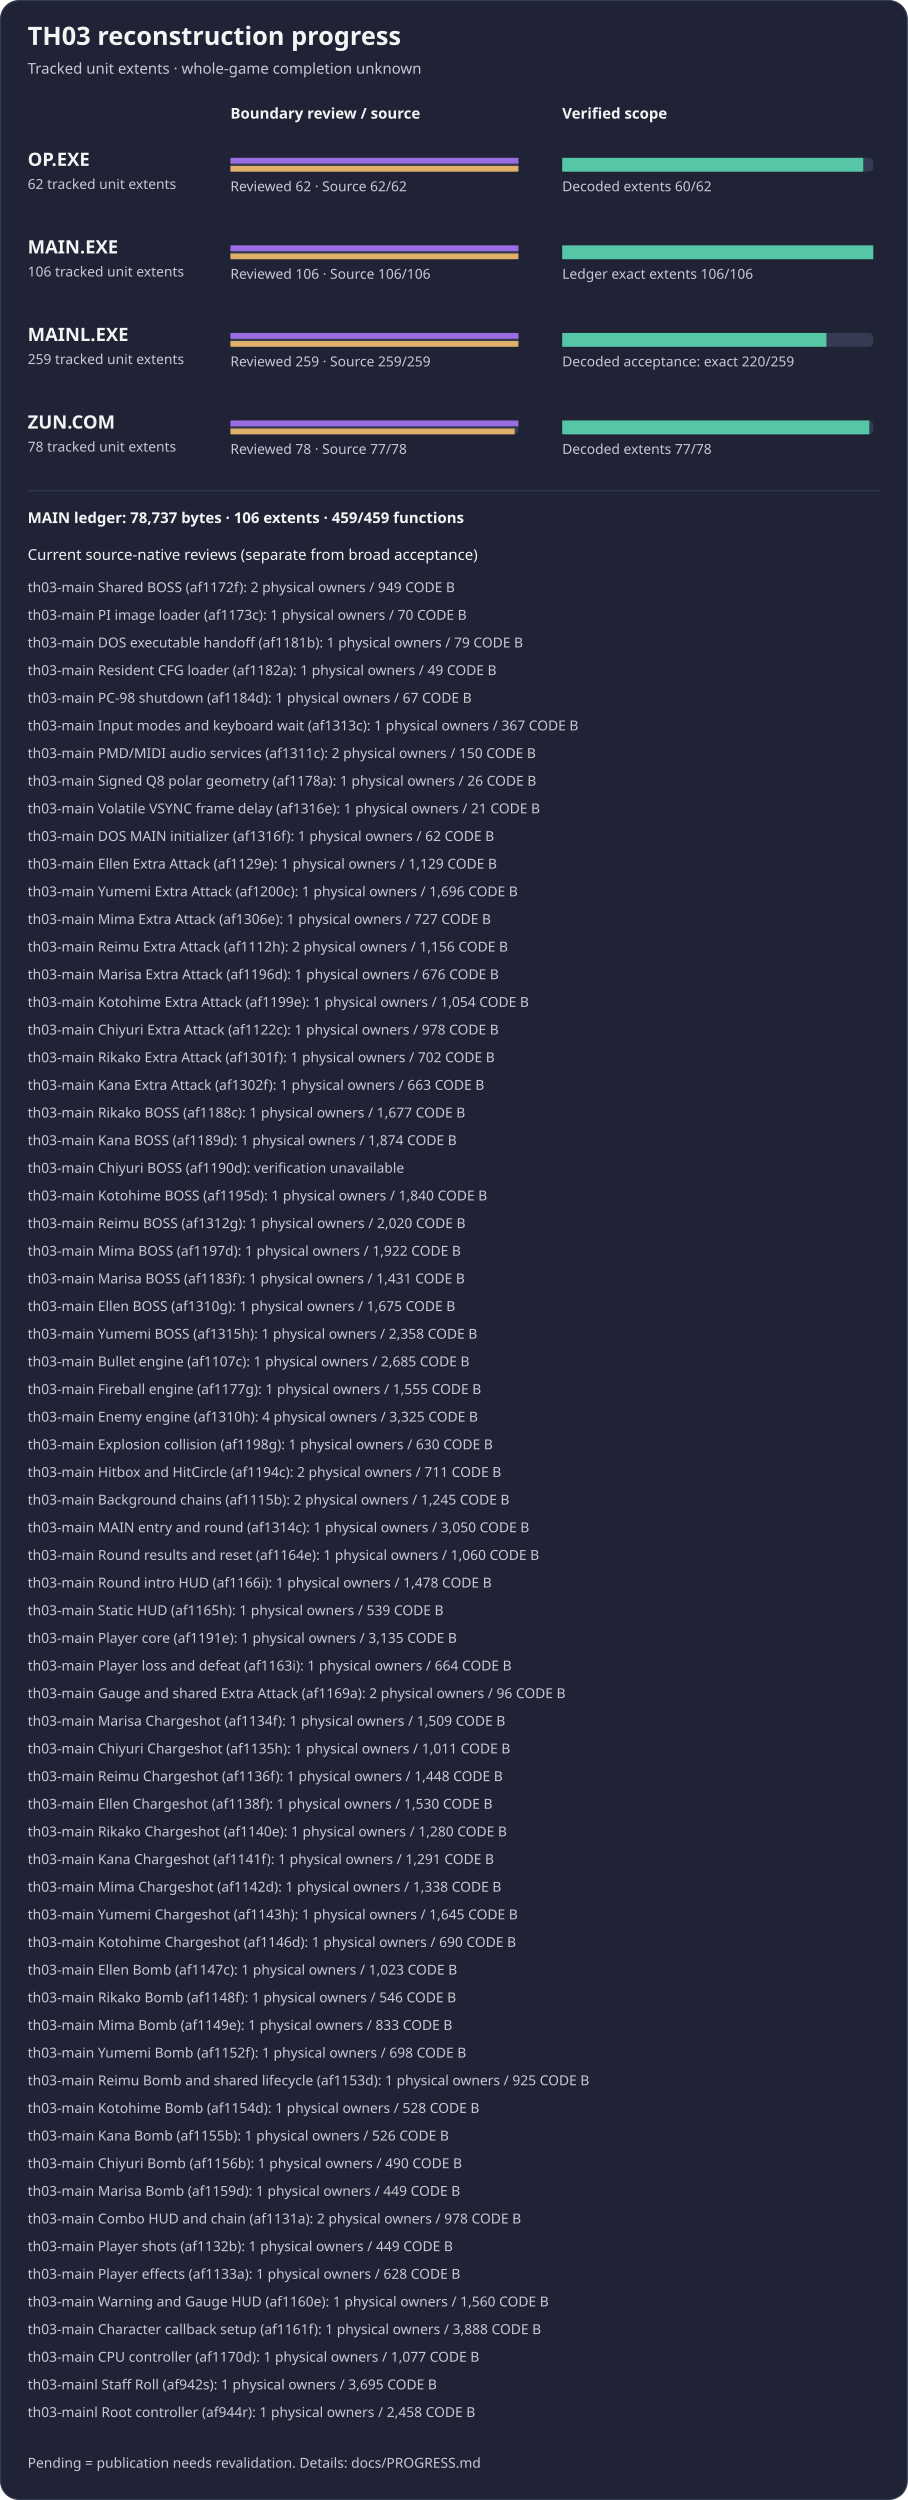
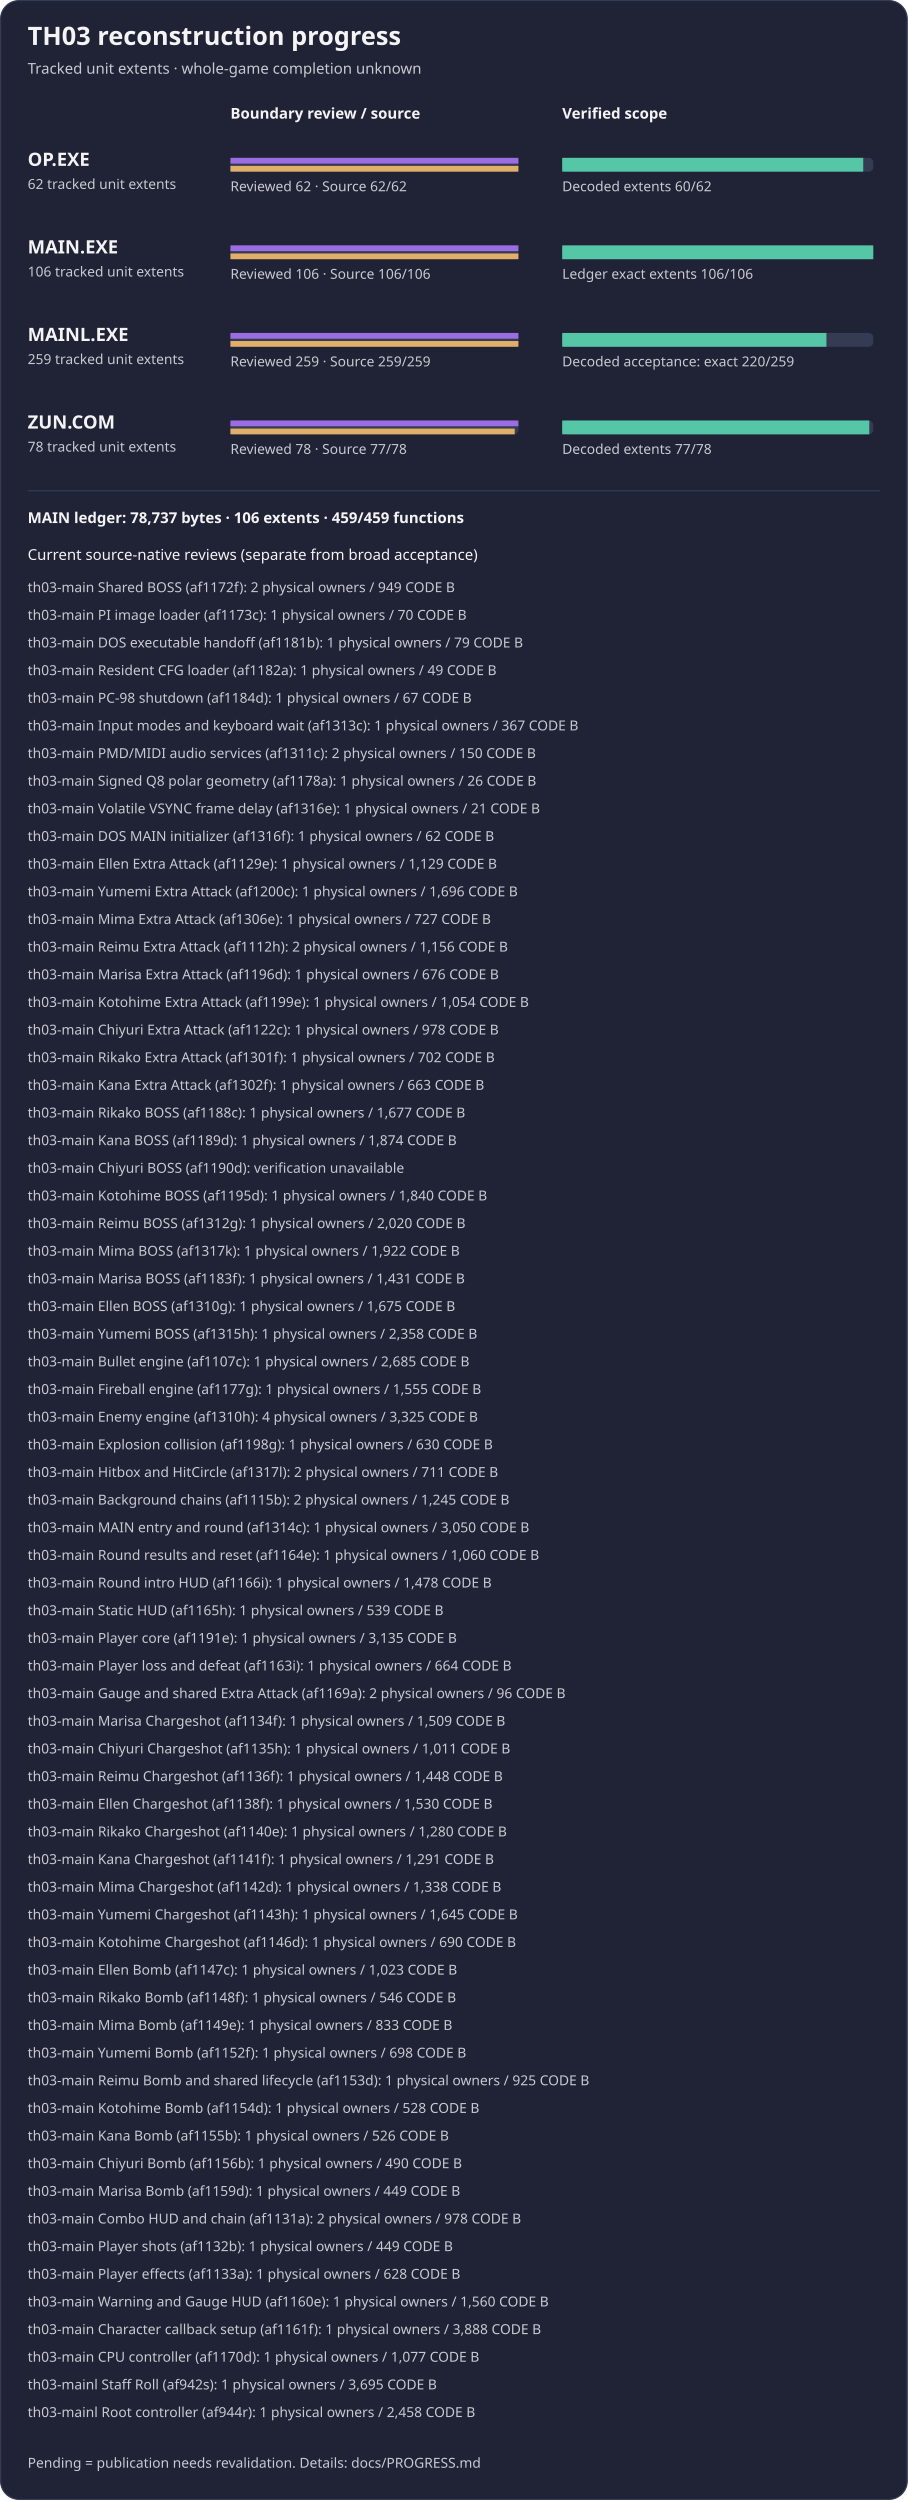
<svg xmlns="http://www.w3.org/2000/svg" width="788" height="2170" viewBox="0 0 788 2170" role="img" aria-label="TH03 reviewed subset reconstruction progress">
  <rect x="0.5" y="0.5" width="787" height="2169" rx="16" fill="#1f2335" stroke="#353b52" />
  <text x="24" y="39" fill="#f4f4f5" font-family="sans-serif" font-size="22" font-weight="600">TH03 reconstruction progress</text>
  <text x="24" y="64" fill="#c8cad2" font-family="sans-serif" font-size="13">Tracked unit extents · whole-game completion unknown</text>
  <text x="200" y="103" fill="#f4f4f5" font-family="sans-serif" font-size="13" font-weight="600">Boundary review / source</text>
  <text x="488" y="103" fill="#f4f4f5" font-family="sans-serif" font-size="13" font-weight="600">Verified scope</text>
  <g aria-label="OP.EXE bars count tracked unit extents, not functions; source-present is not exact">
    <text x="24" y="144" fill="#f4f4f5" font-family="sans-serif" font-size="16" font-weight="600">OP.EXE</text>
    <text x="24" y="164" fill="#c8cad2" font-family="sans-serif" font-size="12">62 tracked unit extents</text>
    <rect x="200" y="137" width="250" height="12" rx="4" fill="#353b52" />
    <rect x="488" y="137" width="270" height="12" rx="4" fill="#353b52" />
    <rect x="200" y="137" width="250.00" height="5" fill="#9b6de3" />
    <rect x="200" y="144" width="250.00" height="5" fill="#e0af68" />
    <rect x="488" y="137" width="261.29" height="12" fill="#55c7a6" />
    <text x="200" y="166" fill="#c8cad2" font-family="sans-serif" font-size="12">Reviewed 62 · Source 62/62</text>
    <text x="488" y="166" fill="#c8cad2" font-family="sans-serif" font-size="12">Decoded extents 60/62</text>
  </g>
  <g aria-label="MAIN.EXE bars count tracked unit extents, not functions; source-present is not exact">
    <text x="24" y="220" fill="#f4f4f5" font-family="sans-serif" font-size="16" font-weight="600">MAIN.EXE</text>
    <text x="24" y="240" fill="#c8cad2" font-family="sans-serif" font-size="12">106 tracked unit extents</text>
    <rect x="200" y="213" width="250" height="12" rx="4" fill="#353b52" />
    <rect x="488" y="213" width="270" height="12" rx="4" fill="#353b52" />
    <rect x="200" y="213" width="250.00" height="5" fill="#9b6de3" />
    <rect x="200" y="220" width="250.00" height="5" fill="#e0af68" />
    <rect x="488" y="213" width="270.00" height="12" fill="#55c7a6" />
    <text x="200" y="242" fill="#c8cad2" font-family="sans-serif" font-size="12">Reviewed 106 · Source 106/106</text>
    <text x="488" y="242" fill="#c8cad2" font-family="sans-serif" font-size="12">Ledger exact extents 106/106</text>
  </g>
  <g aria-label="MAINL bars count tracked unit extents, not functions; source-present is not exact">
    <text x="24" y="296" fill="#f4f4f5" font-family="sans-serif" font-size="16" font-weight="600">MAINL.EXE</text>
    <text x="24" y="316" fill="#c8cad2" font-family="sans-serif" font-size="12">259 tracked unit extents</text>
    <rect x="200" y="289" width="250" height="12" rx="4" fill="#353b52" />
    <rect x="488" y="289" width="270" height="12" rx="4" fill="#353b52" />
    <rect x="200" y="289" width="250.00" height="5" fill="#9b6de3" />
    <rect x="200" y="296" width="250.00" height="5" fill="#e0af68" />
    <rect x="488" y="289" width="229.34" height="12" fill="#55c7a6" />
    <text x="200" y="318" fill="#c8cad2" font-family="sans-serif" font-size="12">Reviewed 259 · Source 259/259</text>
    <text x="488" y="318" fill="#c8cad2" font-family="sans-serif" font-size="12">Decoded acceptance: exact 220/259</text>
  </g>
  <g aria-label="ZUN.COM bars count tracked unit extents, not functions; source-present is not exact">
    <text x="24" y="372" fill="#f4f4f5" font-family="sans-serif" font-size="16" font-weight="600">ZUN.COM</text>
    <text x="24" y="392" fill="#c8cad2" font-family="sans-serif" font-size="12">78 tracked unit extents</text>
    <rect x="200" y="365" width="250" height="12" rx="4" fill="#353b52" />
    <rect x="488" y="365" width="270" height="12" rx="4" fill="#353b52" />
    <rect x="200" y="365" width="250.00" height="5" fill="#9b6de3" />
    <rect x="200" y="372" width="246.79" height="5" fill="#e0af68" />
    <rect x="488" y="365" width="266.54" height="12" fill="#55c7a6" />
    <text x="200" y="394" fill="#c8cad2" font-family="sans-serif" font-size="12">Reviewed 78 · Source 77/78</text>
    <text x="488" y="394" fill="#c8cad2" font-family="sans-serif" font-size="12">Decoded extents 77/78</text>
  </g>
  <path d="M24 426 H764" stroke="#353b52" />
  <text x="24" y="454" fill="#f4f4f5" font-family="sans-serif" font-size="13" font-weight="600">MAIN ledger: 78,737 bytes · 106 extents · 459/459 functions</text>
  <text x="24" y="486" fill="#f4f4f5" font-family="sans-serif" font-size="13">Current source-native reviews (separate from broad acceptance)</text>
  <text x="24" y="514" fill="#c8cad2" font-family="sans-serif" font-size="12">th03-main Shared BOSS (af1172f): 2 physical owners / 949 CODE B</text>
  <text x="24" y="538" fill="#c8cad2" font-family="sans-serif" font-size="12">th03-main PI image loader (af1173c): 1 physical owners / 70 CODE B</text>
  <text x="24" y="562" fill="#c8cad2" font-family="sans-serif" font-size="12">th03-main DOS executable handoff (af1181b): 1 physical owners / 79 CODE B</text>
  <text x="24" y="586" fill="#c8cad2" font-family="sans-serif" font-size="12">th03-main Resident CFG loader (af1182a): 1 physical owners / 49 CODE B</text>
  <text x="24" y="610" fill="#c8cad2" font-family="sans-serif" font-size="12">th03-main PC-98 shutdown (af1184d): 1 physical owners / 67 CODE B</text>
  <text x="24" y="634" fill="#c8cad2" font-family="sans-serif" font-size="12">th03-main Input modes and keyboard wait (af1313c): 1 physical owners / 367 CODE B</text>
  <text x="24" y="658" fill="#c8cad2" font-family="sans-serif" font-size="12">th03-main PMD/MIDI audio services (af1311c): 2 physical owners / 150 CODE B</text>
  <text x="24" y="682" fill="#c8cad2" font-family="sans-serif" font-size="12">th03-main Signed Q8 polar geometry (af1178a): 1 physical owners / 26 CODE B</text>
  <text x="24" y="706" fill="#c8cad2" font-family="sans-serif" font-size="12">th03-main Volatile VSYNC frame delay (af1316e): 1 physical owners / 21 CODE B</text>
  <text x="24" y="730" fill="#c8cad2" font-family="sans-serif" font-size="12">th03-main DOS MAIN initializer (af1316f): 1 physical owners / 62 CODE B</text>
  <text x="24" y="754" fill="#c8cad2" font-family="sans-serif" font-size="12">th03-main Ellen Extra Attack (af1129e): 1 physical owners / 1,129 CODE B</text>
  <text x="24" y="778" fill="#c8cad2" font-family="sans-serif" font-size="12">th03-main Yumemi Extra Attack (af1200c): 1 physical owners / 1,696 CODE B</text>
  <text x="24" y="802" fill="#c8cad2" font-family="sans-serif" font-size="12">th03-main Mima Extra Attack (af1306e): 1 physical owners / 727 CODE B</text>
  <text x="24" y="826" fill="#c8cad2" font-family="sans-serif" font-size="12">th03-main Reimu Extra Attack (af1112h): 2 physical owners / 1,156 CODE B</text>
  <text x="24" y="850" fill="#c8cad2" font-family="sans-serif" font-size="12">th03-main Marisa Extra Attack (af1196d): 1 physical owners / 676 CODE B</text>
  <text x="24" y="874" fill="#c8cad2" font-family="sans-serif" font-size="12">th03-main Kotohime Extra Attack (af1199e): 1 physical owners / 1,054 CODE B</text>
  <text x="24" y="898" fill="#c8cad2" font-family="sans-serif" font-size="12">th03-main Chiyuri Extra Attack (af1122c): 1 physical owners / 978 CODE B</text>
  <text x="24" y="922" fill="#c8cad2" font-family="sans-serif" font-size="12">th03-main Rikako Extra Attack (af1301f): 1 physical owners / 702 CODE B</text>
  <text x="24" y="946" fill="#c8cad2" font-family="sans-serif" font-size="12">th03-main Kana Extra Attack (af1302f): 1 physical owners / 663 CODE B</text>
  <text x="24" y="970" fill="#c8cad2" font-family="sans-serif" font-size="12">th03-main Rikako BOSS (af1188c): 1 physical owners / 1,677 CODE B</text>
  <text x="24" y="994" fill="#c8cad2" font-family="sans-serif" font-size="12">th03-main Kana BOSS (af1189d): 1 physical owners / 1,874 CODE B</text>
  <text x="24" y="1018" fill="#c8cad2" font-family="sans-serif" font-size="12">th03-main Chiyuri BOSS (af1190d): verification unavailable</text>
  <text x="24" y="1042" fill="#c8cad2" font-family="sans-serif" font-size="12">th03-main Kotohime BOSS (af1195d): 1 physical owners / 1,840 CODE B</text>
  <text x="24" y="1066" fill="#c8cad2" font-family="sans-serif" font-size="12">th03-main Reimu BOSS (af1312g): 1 physical owners / 2,020 CODE B</text>
-   <text x="24" y="1090" fill="#c8cad2" font-family="sans-serif" font-size="12">th03-main Mima BOSS (af1197d): 1 physical owners / 1,922 CODE B</text>
+   <text x="24" y="1090" fill="#c8cad2" font-family="sans-serif" font-size="12">th03-main Mima BOSS (af1317k): 1 physical owners / 1,922 CODE B</text>
  <text x="24" y="1114" fill="#c8cad2" font-family="sans-serif" font-size="12">th03-main Marisa BOSS (af1183f): 1 physical owners / 1,431 CODE B</text>
  <text x="24" y="1138" fill="#c8cad2" font-family="sans-serif" font-size="12">th03-main Ellen BOSS (af1310g): 1 physical owners / 1,675 CODE B</text>
  <text x="24" y="1162" fill="#c8cad2" font-family="sans-serif" font-size="12">th03-main Yumemi BOSS (af1315h): 1 physical owners / 2,358 CODE B</text>
  <text x="24" y="1186" fill="#c8cad2" font-family="sans-serif" font-size="12">th03-main Bullet engine (af1107c): 1 physical owners / 2,685 CODE B</text>
  <text x="24" y="1210" fill="#c8cad2" font-family="sans-serif" font-size="12">th03-main Fireball engine (af1177g): 1 physical owners / 1,555 CODE B</text>
  <text x="24" y="1234" fill="#c8cad2" font-family="sans-serif" font-size="12">th03-main Enemy engine (af1310h): 4 physical owners / 3,325 CODE B</text>
  <text x="24" y="1258" fill="#c8cad2" font-family="sans-serif" font-size="12">th03-main Explosion collision (af1198g): 1 physical owners / 630 CODE B</text>
-   <text x="24" y="1282" fill="#c8cad2" font-family="sans-serif" font-size="12">th03-main Hitbox and HitCircle (af1194c): 2 physical owners / 711 CODE B</text>
+   <text x="24" y="1282" fill="#c8cad2" font-family="sans-serif" font-size="12">th03-main Hitbox and HitCircle (af1317l): 2 physical owners / 711 CODE B</text>
  <text x="24" y="1306" fill="#c8cad2" font-family="sans-serif" font-size="12">th03-main Background chains (af1115b): 2 physical owners / 1,245 CODE B</text>
  <text x="24" y="1330" fill="#c8cad2" font-family="sans-serif" font-size="12">th03-main MAIN entry and round (af1314c): 1 physical owners / 3,050 CODE B</text>
  <text x="24" y="1354" fill="#c8cad2" font-family="sans-serif" font-size="12">th03-main Round results and reset (af1164e): 1 physical owners / 1,060 CODE B</text>
  <text x="24" y="1378" fill="#c8cad2" font-family="sans-serif" font-size="12">th03-main Round intro HUD (af1166i): 1 physical owners / 1,478 CODE B</text>
  <text x="24" y="1402" fill="#c8cad2" font-family="sans-serif" font-size="12">th03-main Static HUD (af1165h): 1 physical owners / 539 CODE B</text>
  <text x="24" y="1426" fill="#c8cad2" font-family="sans-serif" font-size="12">th03-main Player core (af1191e): 1 physical owners / 3,135 CODE B</text>
  <text x="24" y="1450" fill="#c8cad2" font-family="sans-serif" font-size="12">th03-main Player loss and defeat (af1163i): 1 physical owners / 664 CODE B</text>
  <text x="24" y="1474" fill="#c8cad2" font-family="sans-serif" font-size="12">th03-main Gauge and shared Extra Attack (af1169a): 2 physical owners / 96 CODE B</text>
  <text x="24" y="1498" fill="#c8cad2" font-family="sans-serif" font-size="12">th03-main Marisa Chargeshot (af1134f): 1 physical owners / 1,509 CODE B</text>
  <text x="24" y="1522" fill="#c8cad2" font-family="sans-serif" font-size="12">th03-main Chiyuri Chargeshot (af1135h): 1 physical owners / 1,011 CODE B</text>
  <text x="24" y="1546" fill="#c8cad2" font-family="sans-serif" font-size="12">th03-main Reimu Chargeshot (af1136f): 1 physical owners / 1,448 CODE B</text>
  <text x="24" y="1570" fill="#c8cad2" font-family="sans-serif" font-size="12">th03-main Ellen Chargeshot (af1138f): 1 physical owners / 1,530 CODE B</text>
  <text x="24" y="1594" fill="#c8cad2" font-family="sans-serif" font-size="12">th03-main Rikako Chargeshot (af1140e): 1 physical owners / 1,280 CODE B</text>
  <text x="24" y="1618" fill="#c8cad2" font-family="sans-serif" font-size="12">th03-main Kana Chargeshot (af1141f): 1 physical owners / 1,291 CODE B</text>
  <text x="24" y="1642" fill="#c8cad2" font-family="sans-serif" font-size="12">th03-main Mima Chargeshot (af1142d): 1 physical owners / 1,338 CODE B</text>
  <text x="24" y="1666" fill="#c8cad2" font-family="sans-serif" font-size="12">th03-main Yumemi Chargeshot (af1143h): 1 physical owners / 1,645 CODE B</text>
  <text x="24" y="1690" fill="#c8cad2" font-family="sans-serif" font-size="12">th03-main Kotohime Chargeshot (af1146d): 1 physical owners / 690 CODE B</text>
  <text x="24" y="1714" fill="#c8cad2" font-family="sans-serif" font-size="12">th03-main Ellen Bomb (af1147c): 1 physical owners / 1,023 CODE B</text>
  <text x="24" y="1738" fill="#c8cad2" font-family="sans-serif" font-size="12">th03-main Rikako Bomb (af1148f): 1 physical owners / 546 CODE B</text>
  <text x="24" y="1762" fill="#c8cad2" font-family="sans-serif" font-size="12">th03-main Mima Bomb (af1149e): 1 physical owners / 833 CODE B</text>
  <text x="24" y="1786" fill="#c8cad2" font-family="sans-serif" font-size="12">th03-main Yumemi Bomb (af1152f): 1 physical owners / 698 CODE B</text>
  <text x="24" y="1810" fill="#c8cad2" font-family="sans-serif" font-size="12">th03-main Reimu Bomb and shared lifecycle (af1153d): 1 physical owners / 925 CODE B</text>
  <text x="24" y="1834" fill="#c8cad2" font-family="sans-serif" font-size="12">th03-main Kotohime Bomb (af1154d): 1 physical owners / 528 CODE B</text>
  <text x="24" y="1858" fill="#c8cad2" font-family="sans-serif" font-size="12">th03-main Kana Bomb (af1155b): 1 physical owners / 526 CODE B</text>
  <text x="24" y="1882" fill="#c8cad2" font-family="sans-serif" font-size="12">th03-main Chiyuri Bomb (af1156b): 1 physical owners / 490 CODE B</text>
  <text x="24" y="1906" fill="#c8cad2" font-family="sans-serif" font-size="12">th03-main Marisa Bomb (af1159d): 1 physical owners / 449 CODE B</text>
  <text x="24" y="1930" fill="#c8cad2" font-family="sans-serif" font-size="12">th03-main Combo HUD and chain (af1131a): 2 physical owners / 978 CODE B</text>
  <text x="24" y="1954" fill="#c8cad2" font-family="sans-serif" font-size="12">th03-main Player shots (af1132b): 1 physical owners / 449 CODE B</text>
  <text x="24" y="1978" fill="#c8cad2" font-family="sans-serif" font-size="12">th03-main Player effects (af1133a): 1 physical owners / 628 CODE B</text>
  <text x="24" y="2002" fill="#c8cad2" font-family="sans-serif" font-size="12">th03-main Warning and Gauge HUD (af1160e): 1 physical owners / 1,560 CODE B</text>
  <text x="24" y="2026" fill="#c8cad2" font-family="sans-serif" font-size="12">th03-main Character callback setup (af1161f): 1 physical owners / 3,888 CODE B</text>
  <text x="24" y="2050" fill="#c8cad2" font-family="sans-serif" font-size="12">th03-main CPU controller (af1170d): 1 physical owners / 1,077 CODE B</text>
  <text x="24" y="2074" fill="#c8cad2" font-family="sans-serif" font-size="12">th03-mainl Staff Roll (af942s): 1 physical owners / 3,695 CODE B</text>
  <text x="24" y="2098" fill="#c8cad2" font-family="sans-serif" font-size="12">th03-mainl Root controller (af944r): 1 physical owners / 2,458 CODE B</text>
  <text x="24" y="2142" fill="#c8cad2" font-family="sans-serif" font-size="12">Pending = publication needs revalidation. Details: docs/PROGRESS.md</text>
</svg>
